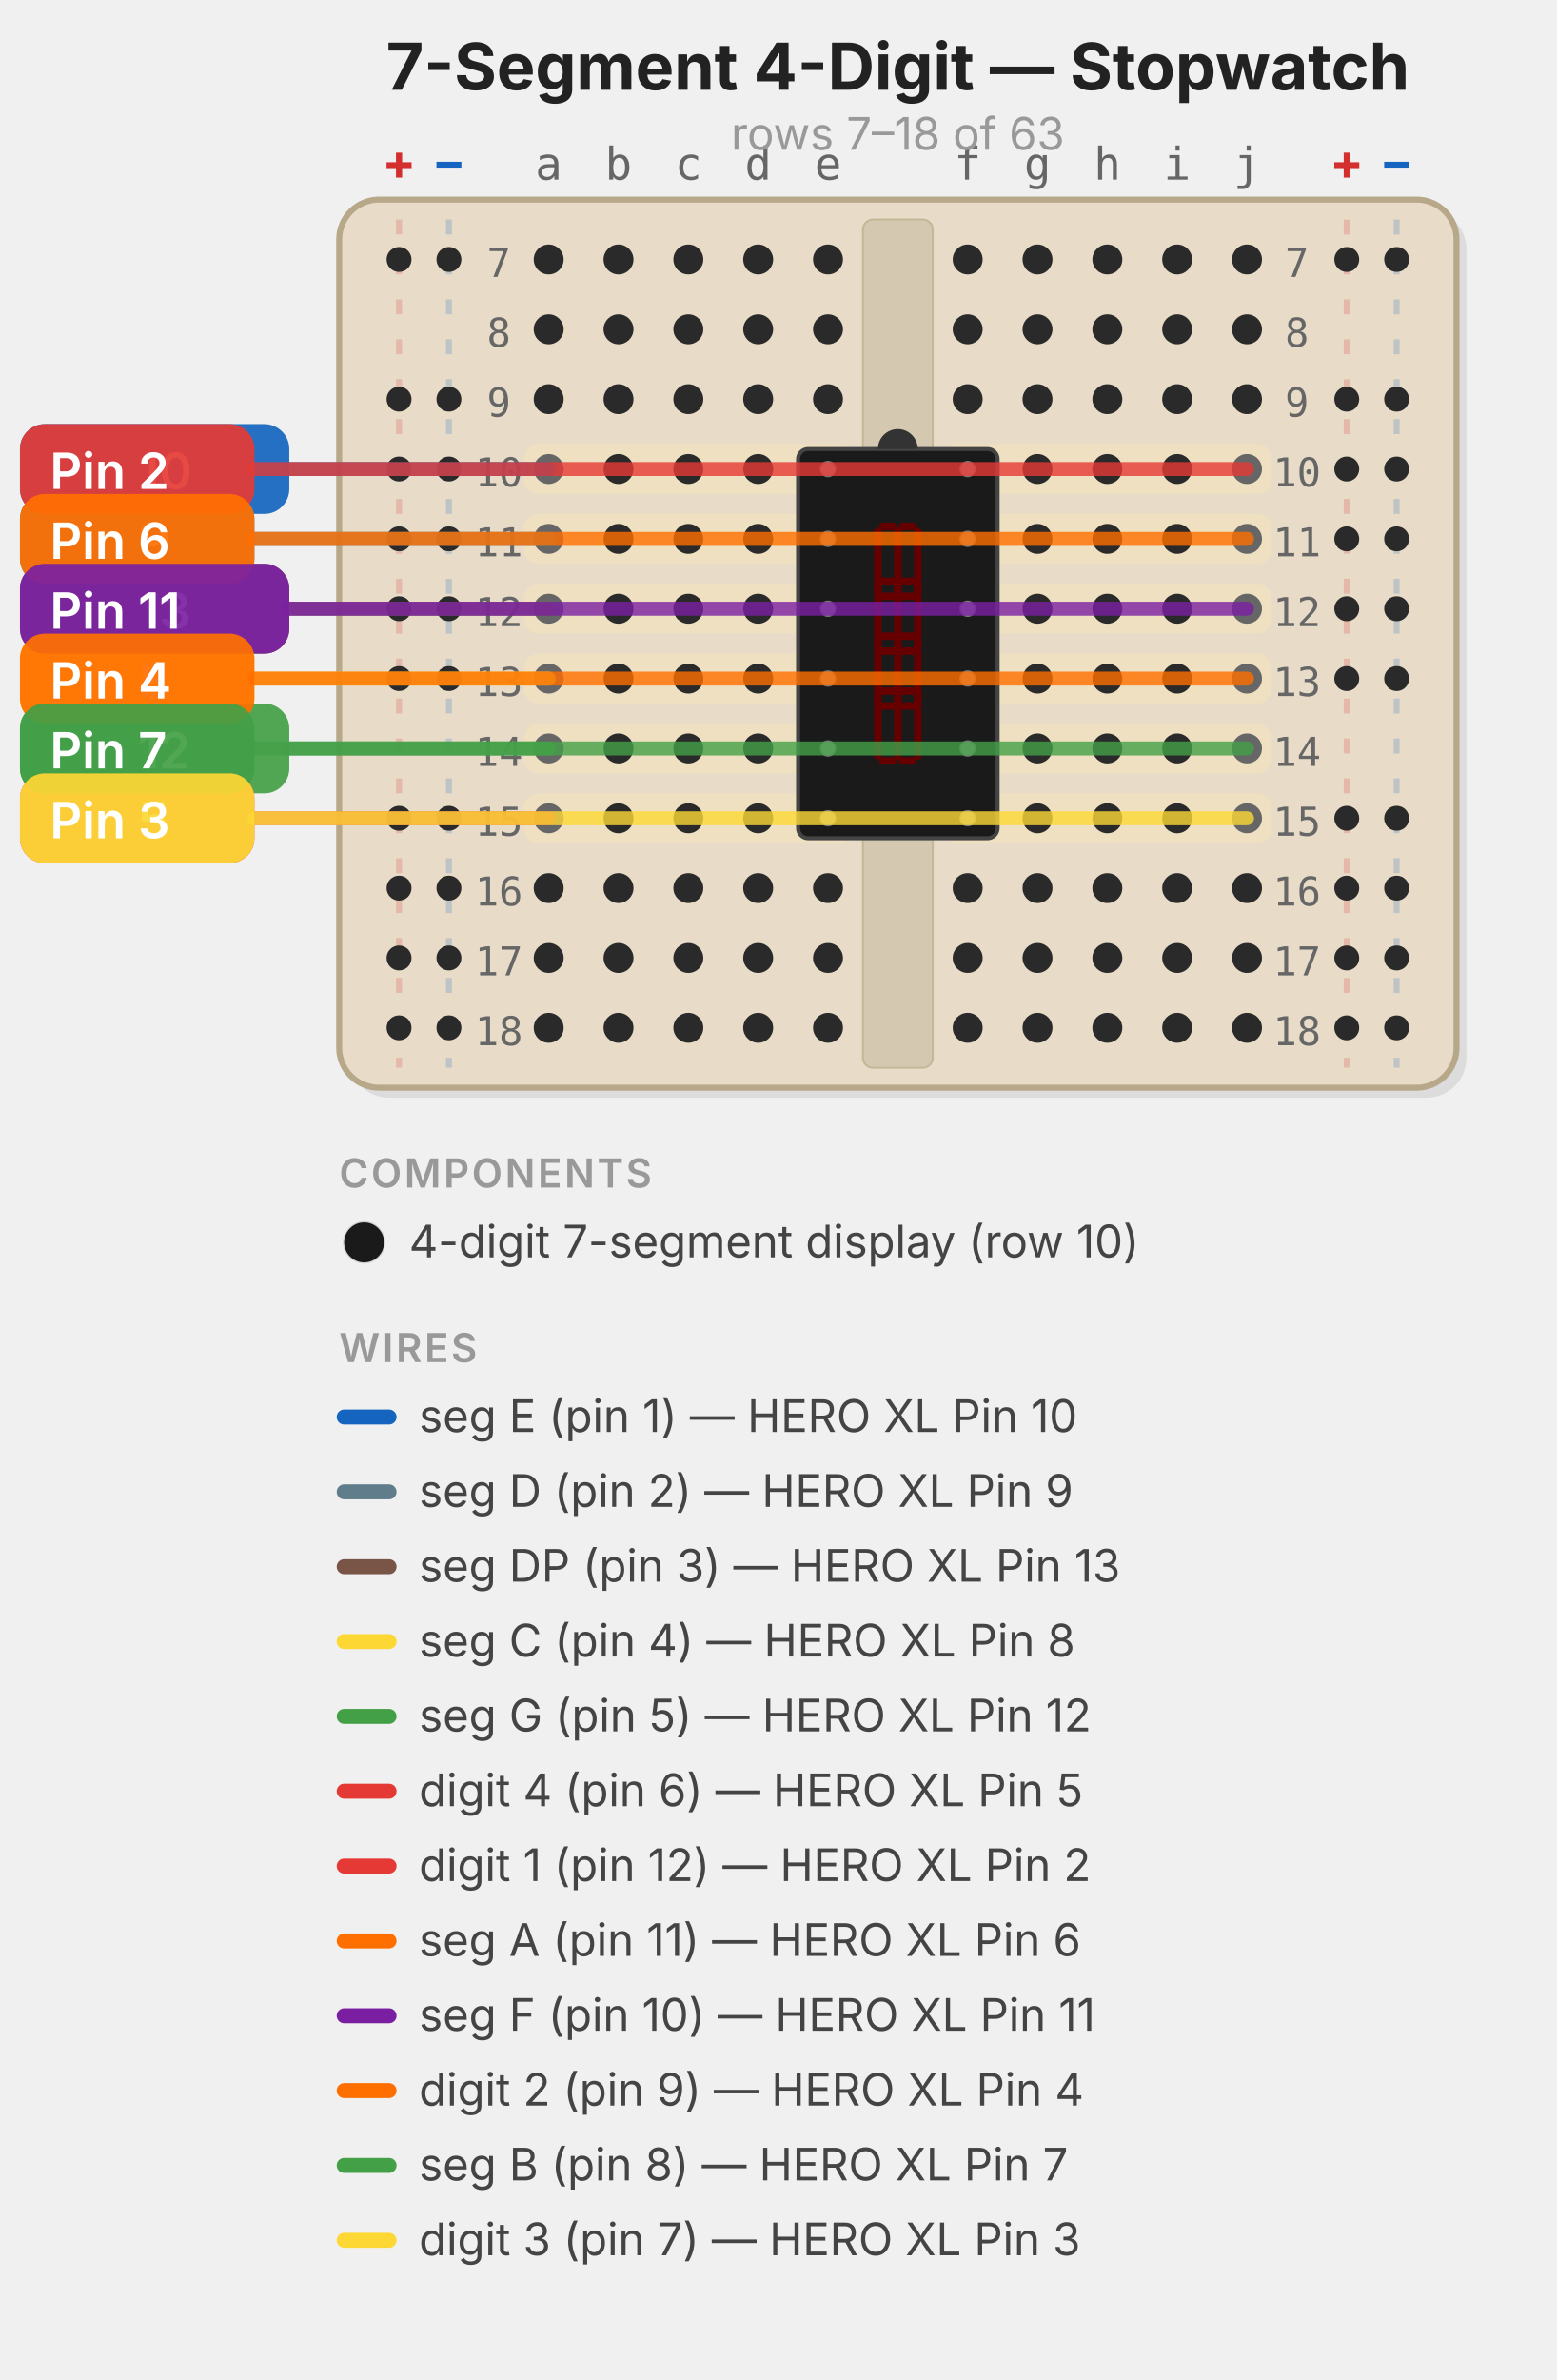
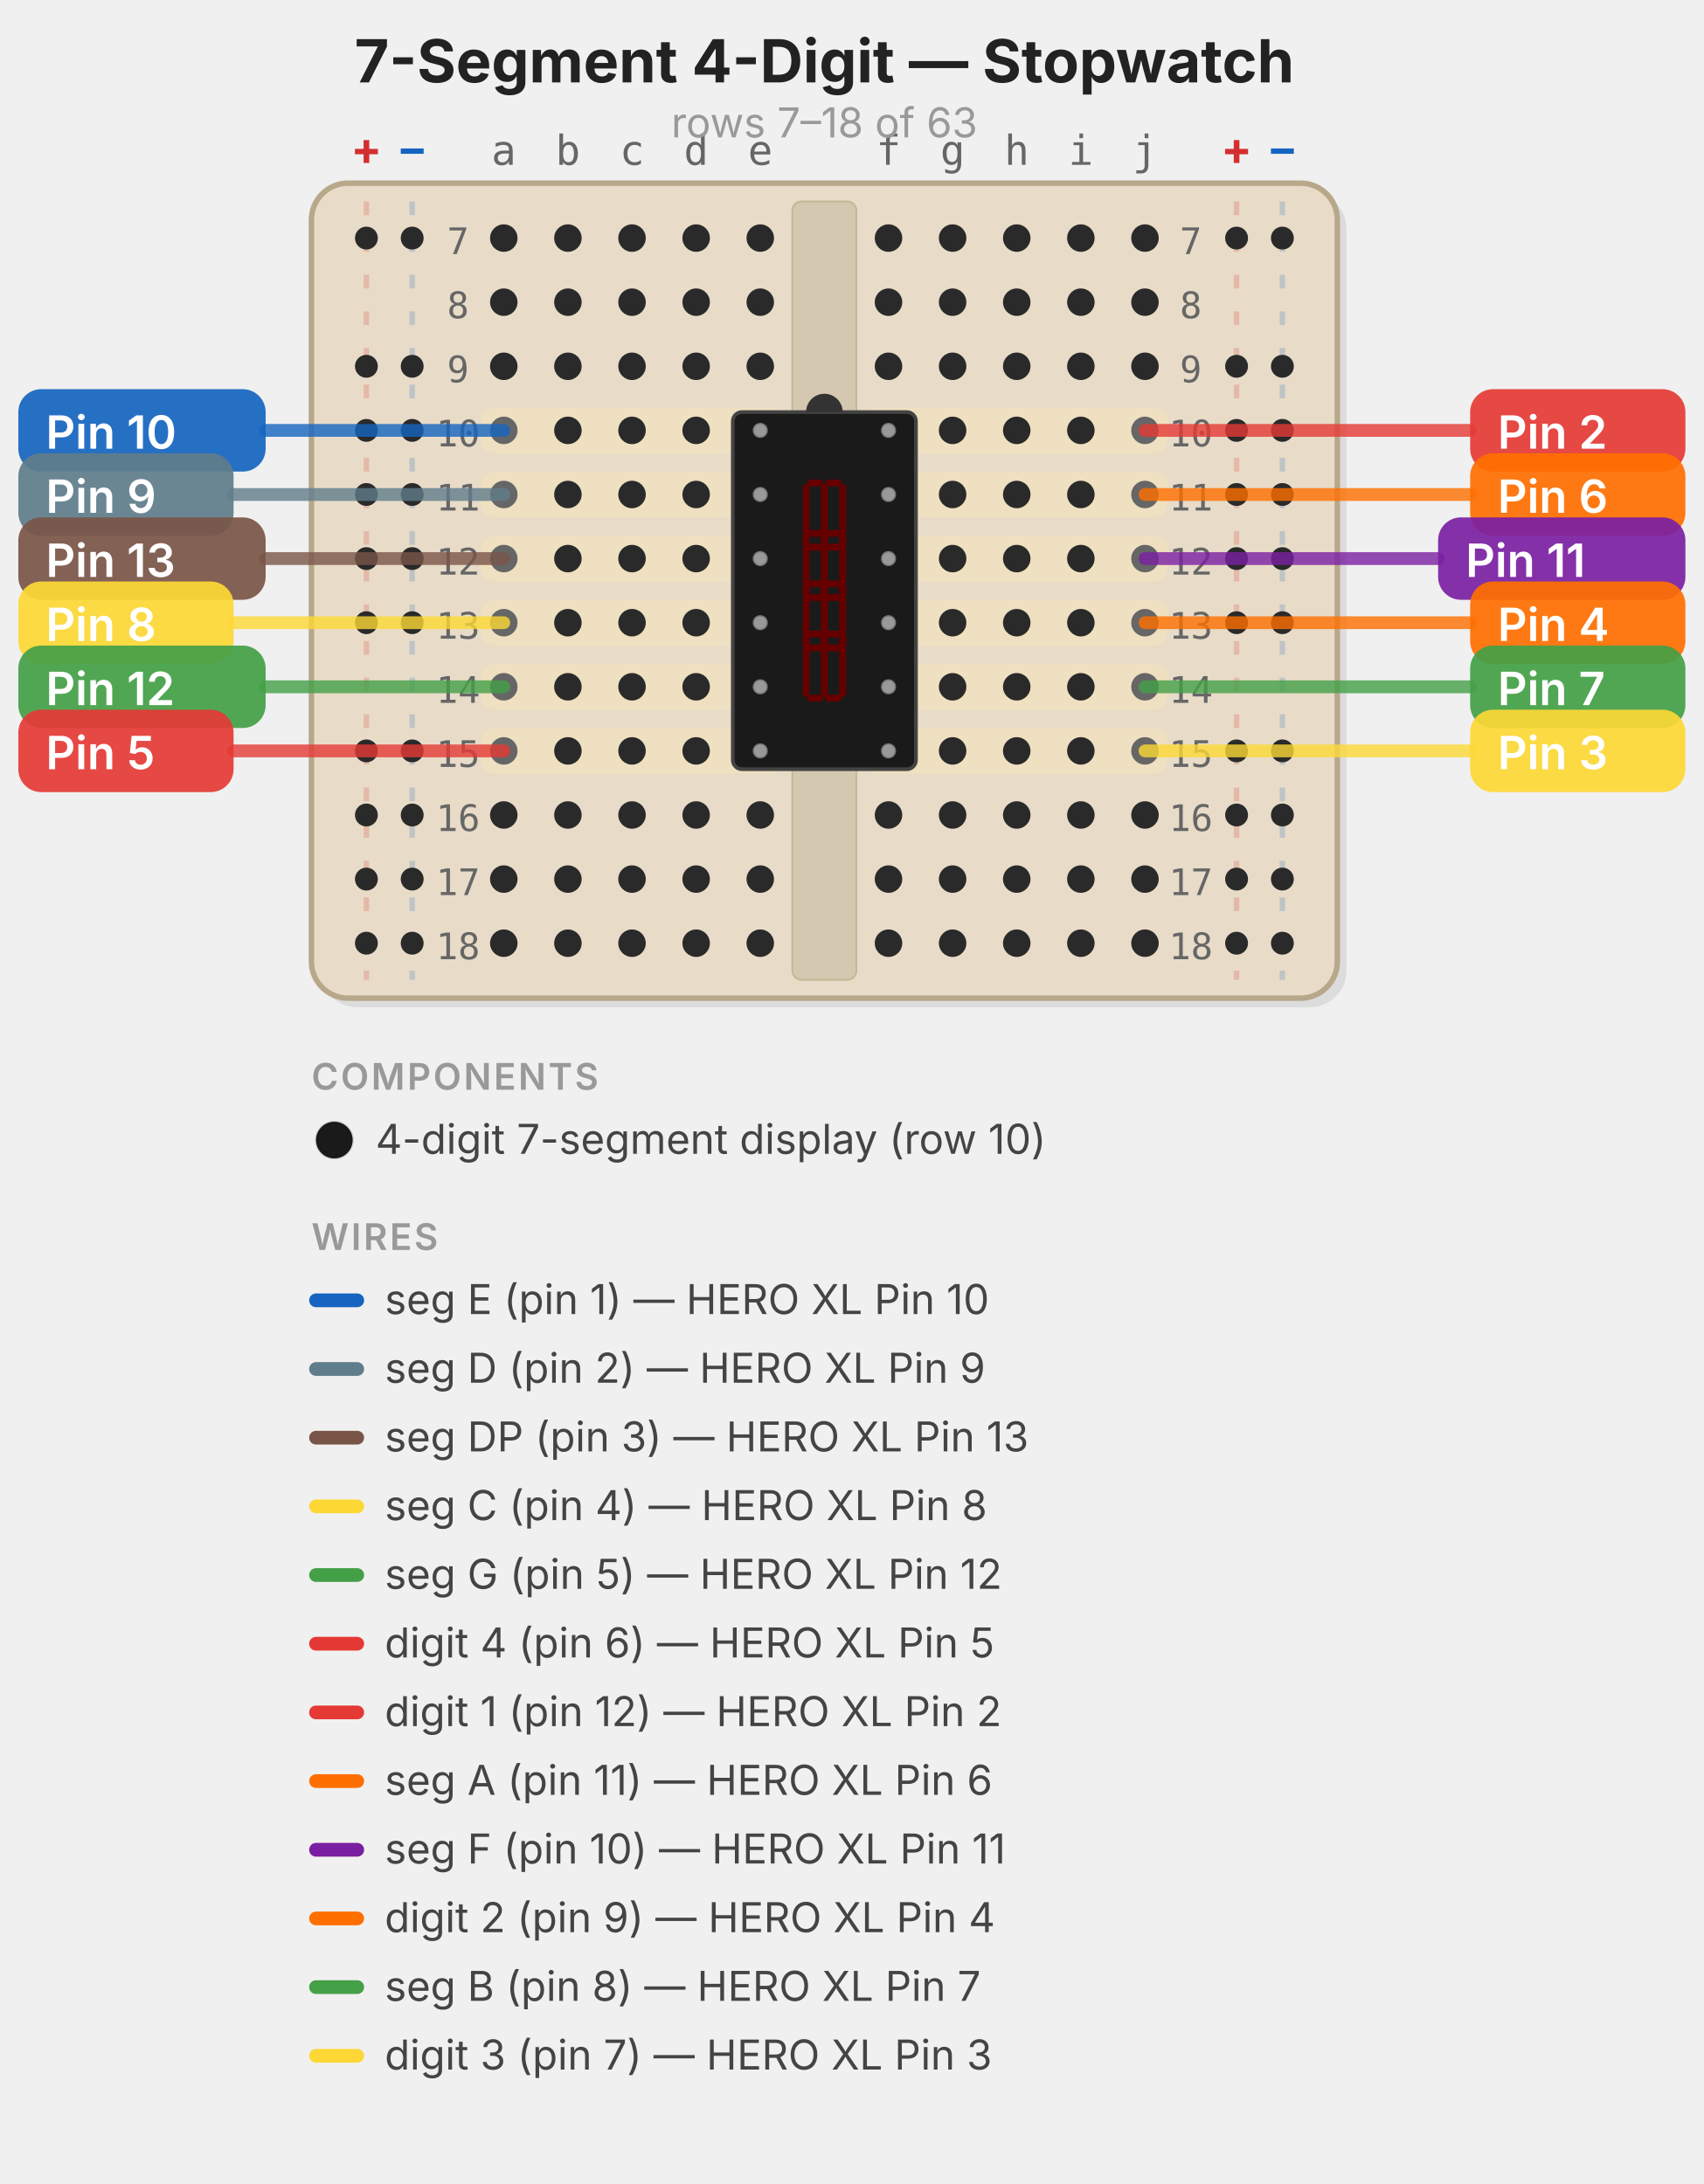
- <svg xmlns="http://www.w3.org/2000/svg" viewBox="0 0 312 477" width="312" height="477" style="background:#fff">
+ <svg xmlns="http://www.w3.org/2000/svg" viewBox="0 0 372 477" width="372" height="477" style="background:#fff">
  <rect x="70.0" y="42.0" width="224.0" height="178.0" rx="8" fill="#00000015" />
  <rect x="68.0" y="40.0" width="224.0" height="178.0" rx="8" fill="#e8dcc8" stroke="#b8a88a" stroke-width="1.2" />
  <rect x="173.0" y="44.0" width="14.0" height="170.0" rx="2" fill="#d4c8b0" stroke="#c4b898" stroke-width="0.4" />
  <line x1="80.0" y1="44.0" x2="80.0" y2="214.0" stroke="#d32f2f" stroke-width="1.2" opacity="0.2" stroke-dasharray="3,5" />
  <line x1="90.0" y1="44.0" x2="90.0" y2="214.0" stroke="#1565c0" stroke-width="1.2" opacity="0.2" stroke-dasharray="3,5" />
  <line x1="270.0" y1="44.0" x2="270.0" y2="214.0" stroke="#d32f2f" stroke-width="1.2" opacity="0.2" stroke-dasharray="3,5" />
  <line x1="280.0" y1="44.0" x2="280.0" y2="214.0" stroke="#1565c0" stroke-width="1.2" opacity="0.2" stroke-dasharray="3,5" />
  <rect x="105.0" y="89.0" width="66.0" height="10.0" rx="3" fill="#ffeaa7" opacity="0.25" />
  <rect x="189.0" y="89.0" width="66.0" height="10.0" rx="3" fill="#ffeaa7" opacity="0.25" />
  <rect x="105.0" y="103.0" width="66.0" height="10.0" rx="3" fill="#ffeaa7" opacity="0.25" />
  <rect x="189.0" y="103.0" width="66.0" height="10.0" rx="3" fill="#ffeaa7" opacity="0.25" />
  <rect x="105.0" y="117.0" width="66.0" height="10.0" rx="3" fill="#ffeaa7" opacity="0.25" />
  <rect x="189.0" y="117.0" width="66.0" height="10.0" rx="3" fill="#ffeaa7" opacity="0.25" />
  <rect x="105.0" y="131.0" width="66.0" height="10.0" rx="3" fill="#ffeaa7" opacity="0.25" />
  <rect x="189.0" y="131.0" width="66.0" height="10.0" rx="3" fill="#ffeaa7" opacity="0.25" />
  <rect x="105.0" y="145.0" width="66.0" height="10.0" rx="3" fill="#ffeaa7" opacity="0.25" />
  <rect x="189.0" y="145.0" width="66.0" height="10.0" rx="3" fill="#ffeaa7" opacity="0.25" />
  <rect x="105.0" y="159.0" width="66.0" height="10.0" rx="3" fill="#ffeaa7" opacity="0.25" />
  <rect x="189.0" y="159.0" width="66.0" height="10.0" rx="3" fill="#ffeaa7" opacity="0.25" />
  <circle cx="110.0" cy="52.0" r="3.0" fill="#2a2a2a" />
  <circle cx="110.0" cy="66.0" r="3.0" fill="#2a2a2a" />
  <circle cx="110.0" cy="80.0" r="3.0" fill="#2a2a2a" />
  <circle cx="110.0" cy="94.0" r="3.0" fill="#666" />
  <circle cx="110.0" cy="108.0" r="3.0" fill="#666" />
  <circle cx="110.0" cy="122.0" r="3.0" fill="#666" />
  <circle cx="110.0" cy="136.0" r="3.0" fill="#666" />
  <circle cx="110.0" cy="150.0" r="3.0" fill="#666" />
  <circle cx="110.0" cy="164.0" r="3.0" fill="#666" />
  <circle cx="110.0" cy="178.0" r="3.0" fill="#2a2a2a" />
  <circle cx="110.0" cy="192.0" r="3.0" fill="#2a2a2a" />
  <circle cx="110.0" cy="206.0" r="3.0" fill="#2a2a2a" />
  <circle cx="124.0" cy="52.0" r="3.0" fill="#2a2a2a" />
  <circle cx="124.0" cy="66.0" r="3.0" fill="#2a2a2a" />
  <circle cx="124.0" cy="80.0" r="3.0" fill="#2a2a2a" />
  <circle cx="124.0" cy="94.0" r="3.0" fill="#2a2a2a" />
  <circle cx="124.0" cy="108.0" r="3.0" fill="#2a2a2a" />
  <circle cx="124.0" cy="122.0" r="3.0" fill="#2a2a2a" />
  <circle cx="124.0" cy="136.0" r="3.0" fill="#2a2a2a" />
  <circle cx="124.0" cy="150.0" r="3.0" fill="#2a2a2a" />
  <circle cx="124.0" cy="164.0" r="3.0" fill="#2a2a2a" />
  <circle cx="124.0" cy="178.0" r="3.0" fill="#2a2a2a" />
  <circle cx="124.0" cy="192.0" r="3.0" fill="#2a2a2a" />
  <circle cx="124.0" cy="206.0" r="3.0" fill="#2a2a2a" />
  <circle cx="138.0" cy="52.0" r="3.0" fill="#2a2a2a" />
  <circle cx="138.0" cy="66.0" r="3.0" fill="#2a2a2a" />
  <circle cx="138.0" cy="80.0" r="3.0" fill="#2a2a2a" />
  <circle cx="138.0" cy="94.0" r="3.0" fill="#2a2a2a" />
  <circle cx="138.0" cy="108.0" r="3.0" fill="#2a2a2a" />
  <circle cx="138.0" cy="122.0" r="3.0" fill="#2a2a2a" />
  <circle cx="138.0" cy="136.0" r="3.0" fill="#2a2a2a" />
  <circle cx="138.0" cy="150.0" r="3.0" fill="#2a2a2a" />
  <circle cx="138.0" cy="164.0" r="3.0" fill="#2a2a2a" />
  <circle cx="138.0" cy="178.0" r="3.0" fill="#2a2a2a" />
  <circle cx="138.0" cy="192.0" r="3.0" fill="#2a2a2a" />
  <circle cx="138.0" cy="206.0" r="3.0" fill="#2a2a2a" />
  <circle cx="152.0" cy="52.0" r="3.0" fill="#2a2a2a" />
  <circle cx="152.0" cy="66.0" r="3.0" fill="#2a2a2a" />
  <circle cx="152.0" cy="80.0" r="3.0" fill="#2a2a2a" />
  <circle cx="152.0" cy="94.0" r="3.0" fill="#2a2a2a" />
  <circle cx="152.0" cy="108.0" r="3.0" fill="#2a2a2a" />
  <circle cx="152.0" cy="122.0" r="3.0" fill="#2a2a2a" />
  <circle cx="152.0" cy="136.0" r="3.0" fill="#2a2a2a" />
  <circle cx="152.0" cy="150.0" r="3.0" fill="#2a2a2a" />
  <circle cx="152.0" cy="164.0" r="3.0" fill="#2a2a2a" />
  <circle cx="152.0" cy="178.0" r="3.0" fill="#2a2a2a" />
  <circle cx="152.0" cy="192.0" r="3.0" fill="#2a2a2a" />
  <circle cx="152.0" cy="206.0" r="3.0" fill="#2a2a2a" />
  <circle cx="166.0" cy="52.0" r="3.0" fill="#2a2a2a" />
  <circle cx="166.0" cy="66.0" r="3.0" fill="#2a2a2a" />
  <circle cx="166.0" cy="80.0" r="3.0" fill="#2a2a2a" />
  <circle cx="166.0" cy="94.0" r="3.0" fill="#2a2a2a" />
  <circle cx="166.0" cy="108.0" r="3.0" fill="#2a2a2a" />
  <circle cx="166.0" cy="122.0" r="3.0" fill="#2a2a2a" />
  <circle cx="166.0" cy="136.0" r="3.0" fill="#2a2a2a" />
  <circle cx="166.0" cy="150.0" r="3.0" fill="#2a2a2a" />
  <circle cx="166.0" cy="164.0" r="3.0" fill="#2a2a2a" />
  <circle cx="166.0" cy="178.0" r="3.0" fill="#2a2a2a" />
  <circle cx="166.0" cy="192.0" r="3.0" fill="#2a2a2a" />
  <circle cx="166.0" cy="206.0" r="3.0" fill="#2a2a2a" />
  <circle cx="194.0" cy="52.0" r="3.0" fill="#2a2a2a" />
  <circle cx="194.0" cy="66.0" r="3.0" fill="#2a2a2a" />
  <circle cx="194.0" cy="80.0" r="3.0" fill="#2a2a2a" />
  <circle cx="194.0" cy="94.0" r="3.0" fill="#2a2a2a" />
  <circle cx="194.0" cy="108.0" r="3.0" fill="#2a2a2a" />
  <circle cx="194.0" cy="122.0" r="3.0" fill="#2a2a2a" />
  <circle cx="194.0" cy="136.0" r="3.0" fill="#2a2a2a" />
  <circle cx="194.0" cy="150.0" r="3.0" fill="#2a2a2a" />
  <circle cx="194.0" cy="164.0" r="3.0" fill="#2a2a2a" />
  <circle cx="194.0" cy="178.0" r="3.0" fill="#2a2a2a" />
  <circle cx="194.0" cy="192.0" r="3.0" fill="#2a2a2a" />
  <circle cx="194.0" cy="206.0" r="3.0" fill="#2a2a2a" />
  <circle cx="208.0" cy="52.0" r="3.0" fill="#2a2a2a" />
  <circle cx="208.0" cy="66.0" r="3.0" fill="#2a2a2a" />
  <circle cx="208.0" cy="80.0" r="3.0" fill="#2a2a2a" />
  <circle cx="208.0" cy="94.0" r="3.0" fill="#2a2a2a" />
  <circle cx="208.0" cy="108.0" r="3.0" fill="#2a2a2a" />
  <circle cx="208.0" cy="122.0" r="3.0" fill="#2a2a2a" />
  <circle cx="208.0" cy="136.0" r="3.0" fill="#2a2a2a" />
  <circle cx="208.0" cy="150.0" r="3.0" fill="#2a2a2a" />
  <circle cx="208.0" cy="164.0" r="3.0" fill="#2a2a2a" />
  <circle cx="208.0" cy="178.0" r="3.0" fill="#2a2a2a" />
  <circle cx="208.0" cy="192.0" r="3.0" fill="#2a2a2a" />
  <circle cx="208.0" cy="206.0" r="3.0" fill="#2a2a2a" />
  <circle cx="222.0" cy="52.0" r="3.0" fill="#2a2a2a" />
  <circle cx="222.0" cy="66.0" r="3.0" fill="#2a2a2a" />
  <circle cx="222.0" cy="80.0" r="3.0" fill="#2a2a2a" />
  <circle cx="222.0" cy="94.0" r="3.0" fill="#2a2a2a" />
  <circle cx="222.0" cy="108.0" r="3.0" fill="#2a2a2a" />
  <circle cx="222.0" cy="122.0" r="3.0" fill="#2a2a2a" />
  <circle cx="222.0" cy="136.0" r="3.0" fill="#2a2a2a" />
  <circle cx="222.0" cy="150.0" r="3.0" fill="#2a2a2a" />
  <circle cx="222.0" cy="164.0" r="3.0" fill="#2a2a2a" />
  <circle cx="222.0" cy="178.0" r="3.0" fill="#2a2a2a" />
  <circle cx="222.0" cy="192.0" r="3.0" fill="#2a2a2a" />
  <circle cx="222.0" cy="206.0" r="3.0" fill="#2a2a2a" />
  <circle cx="236.0" cy="52.0" r="3.0" fill="#2a2a2a" />
  <circle cx="236.0" cy="66.0" r="3.0" fill="#2a2a2a" />
  <circle cx="236.0" cy="80.0" r="3.0" fill="#2a2a2a" />
  <circle cx="236.0" cy="94.0" r="3.0" fill="#2a2a2a" />
  <circle cx="236.0" cy="108.0" r="3.0" fill="#2a2a2a" />
  <circle cx="236.0" cy="122.0" r="3.0" fill="#2a2a2a" />
  <circle cx="236.0" cy="136.0" r="3.0" fill="#2a2a2a" />
  <circle cx="236.0" cy="150.0" r="3.0" fill="#2a2a2a" />
  <circle cx="236.0" cy="164.0" r="3.0" fill="#2a2a2a" />
  <circle cx="236.0" cy="178.0" r="3.0" fill="#2a2a2a" />
  <circle cx="236.0" cy="192.0" r="3.0" fill="#2a2a2a" />
  <circle cx="236.0" cy="206.0" r="3.0" fill="#2a2a2a" />
  <circle cx="250.0" cy="52.0" r="3.0" fill="#2a2a2a" />
  <circle cx="250.0" cy="66.0" r="3.0" fill="#2a2a2a" />
  <circle cx="250.0" cy="80.0" r="3.0" fill="#2a2a2a" />
  <circle cx="250.0" cy="94.0" r="3.0" fill="#666" />
  <circle cx="250.0" cy="108.0" r="3.0" fill="#666" />
  <circle cx="250.0" cy="122.0" r="3.0" fill="#666" />
  <circle cx="250.0" cy="136.0" r="3.0" fill="#666" />
  <circle cx="250.0" cy="150.0" r="3.0" fill="#666" />
  <circle cx="250.0" cy="164.0" r="3.0" fill="#666" />
  <circle cx="250.0" cy="178.0" r="3.0" fill="#2a2a2a" />
  <circle cx="250.0" cy="192.0" r="3.0" fill="#2a2a2a" />
  <circle cx="250.0" cy="206.0" r="3.0" fill="#2a2a2a" />
  <circle cx="80.0" cy="52.0" r="2.5" fill="#2a2a2a" />
  <circle cx="80.0" cy="80.0" r="2.5" fill="#2a2a2a" />
  <circle cx="80.0" cy="94.0" r="2.5" fill="#2a2a2a" />
  <circle cx="80.0" cy="108.0" r="2.5" fill="#2a2a2a" />
  <circle cx="80.0" cy="122.0" r="2.5" fill="#2a2a2a" />
  <circle cx="80.0" cy="136.0" r="2.5" fill="#2a2a2a" />
  <circle cx="80.0" cy="164.0" r="2.5" fill="#2a2a2a" />
  <circle cx="80.0" cy="178.0" r="2.5" fill="#2a2a2a" />
  <circle cx="80.0" cy="192.0" r="2.5" fill="#2a2a2a" />
  <circle cx="80.0" cy="206.0" r="2.5" fill="#2a2a2a" />
  <circle cx="90.0" cy="52.0" r="2.5" fill="#2a2a2a" />
  <circle cx="90.0" cy="80.0" r="2.5" fill="#2a2a2a" />
  <circle cx="90.0" cy="94.0" r="2.5" fill="#2a2a2a" />
  <circle cx="90.0" cy="108.0" r="2.5" fill="#2a2a2a" />
  <circle cx="90.0" cy="122.0" r="2.5" fill="#2a2a2a" />
  <circle cx="90.0" cy="136.0" r="2.5" fill="#2a2a2a" />
  <circle cx="90.0" cy="164.0" r="2.5" fill="#2a2a2a" />
  <circle cx="90.0" cy="178.0" r="2.5" fill="#2a2a2a" />
  <circle cx="90.0" cy="192.0" r="2.5" fill="#2a2a2a" />
  <circle cx="90.0" cy="206.0" r="2.5" fill="#2a2a2a" />
  <circle cx="270.0" cy="52.0" r="2.5" fill="#2a2a2a" />
  <circle cx="270.0" cy="80.0" r="2.5" fill="#2a2a2a" />
  <circle cx="270.0" cy="94.0" r="2.5" fill="#2a2a2a" />
  <circle cx="270.0" cy="108.0" r="2.5" fill="#2a2a2a" />
  <circle cx="270.0" cy="122.0" r="2.5" fill="#2a2a2a" />
  <circle cx="270.0" cy="136.0" r="2.5" fill="#2a2a2a" />
  <circle cx="270.0" cy="164.0" r="2.5" fill="#2a2a2a" />
  <circle cx="270.0" cy="178.0" r="2.5" fill="#2a2a2a" />
  <circle cx="270.0" cy="192.0" r="2.5" fill="#2a2a2a" />
  <circle cx="270.0" cy="206.0" r="2.5" fill="#2a2a2a" />
  <circle cx="280.0" cy="52.0" r="2.5" fill="#2a2a2a" />
  <circle cx="280.0" cy="80.0" r="2.5" fill="#2a2a2a" />
  <circle cx="280.0" cy="94.0" r="2.5" fill="#2a2a2a" />
  <circle cx="280.0" cy="108.0" r="2.5" fill="#2a2a2a" />
  <circle cx="280.0" cy="122.0" r="2.5" fill="#2a2a2a" />
  <circle cx="280.0" cy="136.0" r="2.5" fill="#2a2a2a" />
  <circle cx="280.0" cy="164.0" r="2.5" fill="#2a2a2a" />
  <circle cx="280.0" cy="178.0" r="2.5" fill="#2a2a2a" />
  <circle cx="280.0" cy="192.0" r="2.5" fill="#2a2a2a" />
  <circle cx="280.0" cy="206.0" r="2.5" fill="#2a2a2a" />
  <text x="110.0" y="36.0" font-size="9" fill="#666" text-anchor="middle" font-family="'SF Mono', 'Cascadia Code', 'Fira Code', monospace">a</text>
  <text x="124.0" y="36.0" font-size="9" fill="#666" text-anchor="middle" font-family="'SF Mono', 'Cascadia Code', 'Fira Code', monospace">b</text>
  <text x="138.0" y="36.0" font-size="9" fill="#666" text-anchor="middle" font-family="'SF Mono', 'Cascadia Code', 'Fira Code', monospace">c</text>
  <text x="152.0" y="36.0" font-size="9" fill="#666" text-anchor="middle" font-family="'SF Mono', 'Cascadia Code', 'Fira Code', monospace">d</text>
  <text x="166.0" y="36.0" font-size="9" fill="#666" text-anchor="middle" font-family="'SF Mono', 'Cascadia Code', 'Fira Code', monospace">e</text>
  <text x="194.0" y="36.0" font-size="9" fill="#666" text-anchor="middle" font-family="'SF Mono', 'Cascadia Code', 'Fira Code', monospace">f</text>
  <text x="208.0" y="36.0" font-size="9" fill="#666" text-anchor="middle" font-family="'SF Mono', 'Cascadia Code', 'Fira Code', monospace">g</text>
  <text x="222.0" y="36.0" font-size="9" fill="#666" text-anchor="middle" font-family="'SF Mono', 'Cascadia Code', 'Fira Code', monospace">h</text>
  <text x="236.0" y="36.0" font-size="9" fill="#666" text-anchor="middle" font-family="'SF Mono', 'Cascadia Code', 'Fira Code', monospace">i</text>
  <text x="250.0" y="36.0" font-size="9" fill="#666" text-anchor="middle" font-family="'SF Mono', 'Cascadia Code', 'Fira Code', monospace">j</text>
  <text x="80.0" y="36.0" font-size="10" fill="#d32f2f" font-weight="bold" text-anchor="middle" font-family="system-ui, -apple-system, 'Segoe UI', sans-serif">+</text>
  <text x="90.0" y="36.0" font-size="10" fill="#1565c0" font-weight="bold" text-anchor="middle" font-family="system-ui, -apple-system, 'Segoe UI', sans-serif">–</text>
  <text x="270.0" y="36.0" font-size="10" fill="#d32f2f" font-weight="bold" text-anchor="middle" font-family="system-ui, -apple-system, 'Segoe UI', sans-serif">+</text>
  <text x="280.0" y="36.0" font-size="10" fill="#1565c0" font-weight="bold" text-anchor="middle" font-family="system-ui, -apple-system, 'Segoe UI', sans-serif">–</text>
  <text x="100.0" y="55.5" font-size="8" fill="#666" text-anchor="middle" font-family="'SF Mono', 'Cascadia Code', 'Fira Code', monospace">7</text>
  <text x="260.0" y="55.5" font-size="8" fill="#666" text-anchor="middle" font-family="'SF Mono', 'Cascadia Code', 'Fira Code', monospace">7</text>
  <text x="100.0" y="69.5" font-size="8" fill="#666" text-anchor="middle" font-family="'SF Mono', 'Cascadia Code', 'Fira Code', monospace">8</text>
  <text x="260.0" y="69.5" font-size="8" fill="#666" text-anchor="middle" font-family="'SF Mono', 'Cascadia Code', 'Fira Code', monospace">8</text>
  <text x="100.0" y="83.5" font-size="8" fill="#666" text-anchor="middle" font-family="'SF Mono', 'Cascadia Code', 'Fira Code', monospace">9</text>
  <text x="260.0" y="83.5" font-size="8" fill="#666" text-anchor="middle" font-family="'SF Mono', 'Cascadia Code', 'Fira Code', monospace">9</text>
  <text x="100.0" y="97.5" font-size="8" fill="#666" text-anchor="middle" font-family="'SF Mono', 'Cascadia Code', 'Fira Code', monospace">10</text>
  <text x="260.0" y="97.5" font-size="8" fill="#666" text-anchor="middle" font-family="'SF Mono', 'Cascadia Code', 'Fira Code', monospace">10</text>
  <text x="100.0" y="111.5" font-size="8" fill="#666" text-anchor="middle" font-family="'SF Mono', 'Cascadia Code', 'Fira Code', monospace">11</text>
  <text x="260.0" y="111.5" font-size="8" fill="#666" text-anchor="middle" font-family="'SF Mono', 'Cascadia Code', 'Fira Code', monospace">11</text>
  <text x="100.0" y="125.5" font-size="8" fill="#666" text-anchor="middle" font-family="'SF Mono', 'Cascadia Code', 'Fira Code', monospace">12</text>
  <text x="260.0" y="125.5" font-size="8" fill="#666" text-anchor="middle" font-family="'SF Mono', 'Cascadia Code', 'Fira Code', monospace">12</text>
  <text x="100.0" y="139.5" font-size="8" fill="#666" text-anchor="middle" font-family="'SF Mono', 'Cascadia Code', 'Fira Code', monospace">13</text>
  <text x="260.0" y="139.5" font-size="8" fill="#666" text-anchor="middle" font-family="'SF Mono', 'Cascadia Code', 'Fira Code', monospace">13</text>
  <text x="100.0" y="153.5" font-size="8" fill="#666" text-anchor="middle" font-family="'SF Mono', 'Cascadia Code', 'Fira Code', monospace">14</text>
  <text x="260.0" y="153.5" font-size="8" fill="#666" text-anchor="middle" font-family="'SF Mono', 'Cascadia Code', 'Fira Code', monospace">14</text>
  <text x="100.0" y="167.5" font-size="8" fill="#666" text-anchor="middle" font-family="'SF Mono', 'Cascadia Code', 'Fira Code', monospace">15</text>
  <text x="260.0" y="167.5" font-size="8" fill="#666" text-anchor="middle" font-family="'SF Mono', 'Cascadia Code', 'Fira Code', monospace">15</text>
  <text x="100.0" y="181.5" font-size="8" fill="#666" text-anchor="middle" font-family="'SF Mono', 'Cascadia Code', 'Fira Code', monospace">16</text>
  <text x="260.0" y="181.5" font-size="8" fill="#666" text-anchor="middle" font-family="'SF Mono', 'Cascadia Code', 'Fira Code', monospace">16</text>
  <text x="100.0" y="195.5" font-size="8" fill="#666" text-anchor="middle" font-family="'SF Mono', 'Cascadia Code', 'Fira Code', monospace">17</text>
  <text x="260.0" y="195.5" font-size="8" fill="#666" text-anchor="middle" font-family="'SF Mono', 'Cascadia Code', 'Fira Code', monospace">17</text>
  <text x="100.0" y="209.5" font-size="8" fill="#666" text-anchor="middle" font-family="'SF Mono', 'Cascadia Code', 'Fira Code', monospace">18</text>
  <text x="260.0" y="209.5" font-size="8" fill="#666" text-anchor="middle" font-family="'SF Mono', 'Cascadia Code', 'Fira Code', monospace">18</text>
  <rect x="160.0" y="90.0" width="40.0" height="78.0" rx="2" fill="#1a1a1a" stroke="#444" stroke-width="0.8" />
  <path d="M 176.0 90.0 a 4 4 0 0 1 8 0" fill="#333" stroke="none" />
  <g transform="translate(180.0,112.5) rotate(-90)">
    <line x1="-6.0" y1="-4.0" x2="6.0" y2="-4.0" stroke="#600" stroke-width="1.5" stroke-linecap="round" />
    <line x1="-6.0" y1="0.0" x2="6.0" y2="0.0" stroke="#600" stroke-width="1.5" stroke-linecap="round" />
    <line x1="-6.0" y1="4.0" x2="6.0" y2="4.0" stroke="#600" stroke-width="1.5" stroke-linecap="round" />
    <line x1="-7.0" y1="-3.0" x2="-7.0" y2="-1.0" stroke="#600" stroke-width="1.5" stroke-linecap="round" />
    <line x1="7.0" y1="-3.0" x2="7.0" y2="-1.0" stroke="#600" stroke-width="1.5" stroke-linecap="round" />
    <line x1="-7.0" y1="1.0" x2="-7.0" y2="3.0" stroke="#600" stroke-width="1.5" stroke-linecap="round" />
    <line x1="7.0" y1="1.0" x2="7.0" y2="3.0" stroke="#600" stroke-width="1.5" stroke-linecap="round" />
  </g>
  <g transform="translate(180.0,123.5) rotate(-90)">
    <line x1="-6.0" y1="-4.0" x2="6.0" y2="-4.0" stroke="#600" stroke-width="1.5" stroke-linecap="round" />
    <line x1="-6.0" y1="0.0" x2="6.0" y2="0.0" stroke="#600" stroke-width="1.5" stroke-linecap="round" />
    <line x1="-6.0" y1="4.0" x2="6.0" y2="4.0" stroke="#600" stroke-width="1.5" stroke-linecap="round" />
    <line x1="-7.0" y1="-3.0" x2="-7.0" y2="-1.0" stroke="#600" stroke-width="1.5" stroke-linecap="round" />
    <line x1="7.0" y1="-3.0" x2="7.0" y2="-1.0" stroke="#600" stroke-width="1.5" stroke-linecap="round" />
    <line x1="-7.0" y1="1.0" x2="-7.0" y2="3.0" stroke="#600" stroke-width="1.5" stroke-linecap="round" />
    <line x1="7.0" y1="1.0" x2="7.0" y2="3.0" stroke="#600" stroke-width="1.5" stroke-linecap="round" />
  </g>
  <g transform="translate(180.0,134.5) rotate(-90)">
    <line x1="-6.0" y1="-4.0" x2="6.0" y2="-4.0" stroke="#600" stroke-width="1.5" stroke-linecap="round" />
    <line x1="-6.0" y1="0.0" x2="6.0" y2="0.0" stroke="#600" stroke-width="1.5" stroke-linecap="round" />
    <line x1="-6.0" y1="4.0" x2="6.0" y2="4.0" stroke="#600" stroke-width="1.5" stroke-linecap="round" />
    <line x1="-7.0" y1="-3.0" x2="-7.0" y2="-1.0" stroke="#600" stroke-width="1.5" stroke-linecap="round" />
    <line x1="7.0" y1="-3.0" x2="7.0" y2="-1.0" stroke="#600" stroke-width="1.5" stroke-linecap="round" />
    <line x1="-7.0" y1="1.0" x2="-7.0" y2="3.0" stroke="#600" stroke-width="1.5" stroke-linecap="round" />
    <line x1="7.0" y1="1.0" x2="7.0" y2="3.0" stroke="#600" stroke-width="1.5" stroke-linecap="round" />
  </g>
  <g transform="translate(180.0,145.5) rotate(-90)">
    <line x1="-6.0" y1="-4.0" x2="6.0" y2="-4.0" stroke="#600" stroke-width="1.5" stroke-linecap="round" />
    <line x1="-6.0" y1="0.0" x2="6.0" y2="0.0" stroke="#600" stroke-width="1.5" stroke-linecap="round" />
    <line x1="-6.0" y1="4.0" x2="6.0" y2="4.0" stroke="#600" stroke-width="1.5" stroke-linecap="round" />
    <line x1="-7.0" y1="-3.0" x2="-7.0" y2="-1.0" stroke="#600" stroke-width="1.5" stroke-linecap="round" />
    <line x1="7.0" y1="-3.0" x2="7.0" y2="-1.0" stroke="#600" stroke-width="1.5" stroke-linecap="round" />
    <line x1="-7.0" y1="1.0" x2="-7.0" y2="3.0" stroke="#600" stroke-width="1.5" stroke-linecap="round" />
    <line x1="7.0" y1="1.0" x2="7.0" y2="3.0" stroke="#600" stroke-width="1.5" stroke-linecap="round" />
  </g>
  <circle cx="166.0" cy="94.0" r="1.5" fill="#999" stroke="#777" stroke-width="0.3" />
  <circle cx="166.0" cy="108.0" r="1.5" fill="#999" stroke="#777" stroke-width="0.3" />
  <circle cx="166.0" cy="122.0" r="1.5" fill="#999" stroke="#777" stroke-width="0.3" />
  <circle cx="166.0" cy="136.0" r="1.5" fill="#999" stroke="#777" stroke-width="0.3" />
  <circle cx="166.0" cy="150.0" r="1.5" fill="#999" stroke="#777" stroke-width="0.3" />
  <circle cx="166.0" cy="164.0" r="1.5" fill="#999" stroke="#777" stroke-width="0.3" />
  <circle cx="194.0" cy="94.0" r="1.5" fill="#999" stroke="#777" stroke-width="0.3" />
  <circle cx="194.0" cy="108.0" r="1.5" fill="#999" stroke="#777" stroke-width="0.3" />
  <circle cx="194.0" cy="122.0" r="1.5" fill="#999" stroke="#777" stroke-width="0.3" />
  <circle cx="194.0" cy="136.0" r="1.5" fill="#999" stroke="#777" stroke-width="0.3" />
  <circle cx="194.0" cy="150.0" r="1.5" fill="#999" stroke="#777" stroke-width="0.3" />
  <circle cx="194.0" cy="164.0" r="1.5" fill="#999" stroke="#777" stroke-width="0.3" />
  <line x1="58.0" y1="94.0" x2="110.0" y2="94.0" stroke="#1565c0" stroke-width="2.8" stroke-linecap="round" opacity="0.8" />
  <rect x="4.0" y="85.0" width="54.0" height="18.0" rx="5" fill="#1565c0" opacity="0.92" />
  <text x="10.0" y="98.0" font-size="10" fill="white" font-weight="600" font-family="system-ui, -apple-system, 'Segoe UI', sans-serif">Pin 10</text>
  <line x1="51.0" y1="108.0" x2="110.0" y2="108.0" stroke="#607d8b" stroke-width="2.8" stroke-linecap="round" opacity="0.8" />
  <rect x="4.0" y="99.0" width="47.0" height="18.0" rx="5" fill="#607d8b" opacity="0.92" />
  <text x="10.0" y="112.0" font-size="10" fill="white" font-weight="600" font-family="system-ui, -apple-system, 'Segoe UI', sans-serif">Pin 9</text>
  <line x1="58.0" y1="122.0" x2="110.0" y2="122.0" stroke="#795548" stroke-width="2.8" stroke-linecap="round" opacity="0.8" />
  <rect x="4.0" y="113.0" width="54.0" height="18.0" rx="5" fill="#795548" opacity="0.92" />
  <text x="10.0" y="126.0" font-size="10" fill="white" font-weight="600" font-family="system-ui, -apple-system, 'Segoe UI', sans-serif">Pin 13</text>
  <line x1="51.0" y1="136.0" x2="110.0" y2="136.0" stroke="#fdd835" stroke-width="2.8" stroke-linecap="round" opacity="0.8" />
  <rect x="4.0" y="127.0" width="47.0" height="18.0" rx="5" fill="#fdd835" opacity="0.92" />
  <text x="10.0" y="140.0" font-size="10" fill="white" font-weight="600" font-family="system-ui, -apple-system, 'Segoe UI', sans-serif">Pin 8</text>
  <line x1="58.0" y1="150.0" x2="110.0" y2="150.0" stroke="#43a047" stroke-width="2.8" stroke-linecap="round" opacity="0.8" />
  <rect x="4.0" y="141.0" width="54.0" height="18.0" rx="5" fill="#43a047" opacity="0.92" />
  <text x="10.0" y="154.0" font-size="10" fill="white" font-weight="600" font-family="system-ui, -apple-system, 'Segoe UI', sans-serif">Pin 12</text>
  <line x1="51.0" y1="164.0" x2="110.0" y2="164.0" stroke="#e53935" stroke-width="2.8" stroke-linecap="round" opacity="0.8" />
  <rect x="4.0" y="155.0" width="47.0" height="18.0" rx="5" fill="#e53935" opacity="0.92" />
  <text x="10.0" y="168.0" font-size="10" fill="white" font-weight="600" font-family="system-ui, -apple-system, 'Segoe UI', sans-serif">Pin 5</text>
-   <line x1="51.0" y1="94.0" x2="250.0" y2="94.0" stroke="#e53935" stroke-width="2.8" stroke-linecap="round" opacity="0.8" />
-   <rect x="4.0" y="85.0" width="47.0" height="18.0" rx="5" fill="#e53935" opacity="0.92" />
-   <text x="10.0" y="98.0" font-size="10" fill="white" font-weight="600" font-family="system-ui, -apple-system, 'Segoe UI', sans-serif">Pin 2</text>
-   <line x1="51.0" y1="108.0" x2="250.0" y2="108.0" stroke="#ff6f00" stroke-width="2.8" stroke-linecap="round" opacity="0.8" />
-   <rect x="4.0" y="99.0" width="47.0" height="18.0" rx="5" fill="#ff6f00" opacity="0.92" />
-   <text x="10.0" y="112.0" font-size="10" fill="white" font-weight="600" font-family="system-ui, -apple-system, 'Segoe UI', sans-serif">Pin 6</text>
-   <line x1="58.0" y1="122.0" x2="250.0" y2="122.0" stroke="#7b1fa2" stroke-width="2.8" stroke-linecap="round" opacity="0.8" />
-   <rect x="4.0" y="113.0" width="54.0" height="18.0" rx="5" fill="#7b1fa2" opacity="0.92" />
-   <text x="10.0" y="126.0" font-size="10" fill="white" font-weight="600" font-family="system-ui, -apple-system, 'Segoe UI', sans-serif">Pin 11</text>
-   <line x1="51.0" y1="136.0" x2="250.0" y2="136.0" stroke="#ff6f00" stroke-width="2.8" stroke-linecap="round" opacity="0.8" />
-   <rect x="4.0" y="127.0" width="47.0" height="18.0" rx="5" fill="#ff6f00" opacity="0.92" />
-   <text x="10.0" y="140.0" font-size="10" fill="white" font-weight="600" font-family="system-ui, -apple-system, 'Segoe UI', sans-serif">Pin 4</text>
-   <line x1="51.0" y1="150.0" x2="250.0" y2="150.0" stroke="#43a047" stroke-width="2.8" stroke-linecap="round" opacity="0.8" />
-   <rect x="4.0" y="141.0" width="47.0" height="18.0" rx="5" fill="#43a047" opacity="0.92" />
-   <text x="10.0" y="154.0" font-size="10" fill="white" font-weight="600" font-family="system-ui, -apple-system, 'Segoe UI', sans-serif">Pin 7</text>
-   <line x1="51.0" y1="164.0" x2="250.0" y2="164.0" stroke="#fdd835" stroke-width="2.8" stroke-linecap="round" opacity="0.8" />
-   <rect x="4.0" y="155.0" width="47.0" height="18.0" rx="5" fill="#fdd835" opacity="0.92" />
-   <text x="10.0" y="168.0" font-size="10" fill="white" font-weight="600" font-family="system-ui, -apple-system, 'Segoe UI', sans-serif">Pin 3</text>
+   <line x1="250.0" y1="94.0" x2="321.0" y2="94.0" stroke="#e53935" stroke-width="2.8" stroke-linecap="round" opacity="0.8" />
+   <rect x="321.0" y="85.0" width="47.0" height="18.0" rx="5" fill="#e53935" opacity="0.92" />
+   <text x="327.0" y="98.0" font-size="10" fill="white" font-weight="600" font-family="system-ui, -apple-system, 'Segoe UI', sans-serif">Pin 2</text>
+   <line x1="250.0" y1="108.0" x2="321.0" y2="108.0" stroke="#ff6f00" stroke-width="2.8" stroke-linecap="round" opacity="0.8" />
+   <rect x="321.0" y="99.0" width="47.0" height="18.0" rx="5" fill="#ff6f00" opacity="0.92" />
+   <text x="327.0" y="112.0" font-size="10" fill="white" font-weight="600" font-family="system-ui, -apple-system, 'Segoe UI', sans-serif">Pin 6</text>
+   <line x1="250.0" y1="122.0" x2="314.0" y2="122.0" stroke="#7b1fa2" stroke-width="2.8" stroke-linecap="round" opacity="0.8" />
+   <rect x="314.0" y="113.0" width="54.0" height="18.0" rx="5" fill="#7b1fa2" opacity="0.92" />
+   <text x="320.0" y="126.0" font-size="10" fill="white" font-weight="600" font-family="system-ui, -apple-system, 'Segoe UI', sans-serif">Pin 11</text>
+   <line x1="250.0" y1="136.0" x2="321.0" y2="136.0" stroke="#ff6f00" stroke-width="2.8" stroke-linecap="round" opacity="0.8" />
+   <rect x="321.0" y="127.0" width="47.0" height="18.0" rx="5" fill="#ff6f00" opacity="0.92" />
+   <text x="327.0" y="140.0" font-size="10" fill="white" font-weight="600" font-family="system-ui, -apple-system, 'Segoe UI', sans-serif">Pin 4</text>
+   <line x1="250.0" y1="150.0" x2="321.0" y2="150.0" stroke="#43a047" stroke-width="2.8" stroke-linecap="round" opacity="0.8" />
+   <rect x="321.0" y="141.0" width="47.0" height="18.0" rx="5" fill="#43a047" opacity="0.92" />
+   <text x="327.0" y="154.0" font-size="10" fill="white" font-weight="600" font-family="system-ui, -apple-system, 'Segoe UI', sans-serif">Pin 7</text>
+   <line x1="250.0" y1="164.0" x2="321.0" y2="164.0" stroke="#fdd835" stroke-width="2.8" stroke-linecap="round" opacity="0.8" />
+   <rect x="321.0" y="155.0" width="47.0" height="18.0" rx="5" fill="#fdd835" opacity="0.92" />
+   <text x="327.0" y="168.0" font-size="10" fill="white" font-weight="600" font-family="system-ui, -apple-system, 'Segoe UI', sans-serif">Pin 3</text>
  <text x="68.0" y="238.0" font-size="8" fill="#999" font-weight="600" letter-spacing="0.5" font-family="system-ui, -apple-system, 'Segoe UI', sans-serif">COMPONENTS</text>
  <circle cx="73.0" cy="249.0" r="4.0" fill="#1a1a1a" stroke="#0002" stroke-width="0.5" />
  <text x="82.0" y="252.0" font-size="9" fill="#444" font-family="system-ui, -apple-system, 'Segoe UI', sans-serif">4-digit 7-segment display (row 10)</text>
  <text x="68.0" y="273.0" font-size="8" fill="#999" font-weight="600" letter-spacing="0.5" font-family="system-ui, -apple-system, 'Segoe UI', sans-serif">WIRES</text>
  <line x1="69.0" y1="284.0" x2="78.0" y2="284.0" stroke="#1565c0" stroke-width="3" stroke-linecap="round" />
  <text x="84.0" y="287.0" font-size="9" fill="#444" font-family="system-ui, -apple-system, 'Segoe UI', sans-serif">seg E (pin 1) — HERO XL Pin 10</text>
  <line x1="69.0" y1="299.0" x2="78.0" y2="299.0" stroke="#607d8b" stroke-width="3" stroke-linecap="round" />
  <text x="84.0" y="302.0" font-size="9" fill="#444" font-family="system-ui, -apple-system, 'Segoe UI', sans-serif">seg D (pin 2) — HERO XL Pin 9</text>
  <line x1="69.0" y1="314.0" x2="78.0" y2="314.0" stroke="#795548" stroke-width="3" stroke-linecap="round" />
  <text x="84.0" y="317.0" font-size="9" fill="#444" font-family="system-ui, -apple-system, 'Segoe UI', sans-serif">seg DP (pin 3) — HERO XL Pin 13</text>
  <line x1="69.0" y1="329.0" x2="78.0" y2="329.0" stroke="#fdd835" stroke-width="3" stroke-linecap="round" />
  <text x="84.0" y="332.0" font-size="9" fill="#444" font-family="system-ui, -apple-system, 'Segoe UI', sans-serif">seg C (pin 4) — HERO XL Pin 8</text>
  <line x1="69.0" y1="344.0" x2="78.0" y2="344.0" stroke="#43a047" stroke-width="3" stroke-linecap="round" />
  <text x="84.0" y="347.0" font-size="9" fill="#444" font-family="system-ui, -apple-system, 'Segoe UI', sans-serif">seg G (pin 5) — HERO XL Pin 12</text>
  <line x1="69.0" y1="359.0" x2="78.0" y2="359.0" stroke="#e53935" stroke-width="3" stroke-linecap="round" />
  <text x="84.0" y="362.0" font-size="9" fill="#444" font-family="system-ui, -apple-system, 'Segoe UI', sans-serif">digit 4 (pin 6) — HERO XL Pin 5</text>
  <line x1="69.0" y1="374.0" x2="78.0" y2="374.0" stroke="#e53935" stroke-width="3" stroke-linecap="round" />
  <text x="84.0" y="377.0" font-size="9" fill="#444" font-family="system-ui, -apple-system, 'Segoe UI', sans-serif">digit 1 (pin 12) — HERO XL Pin 2</text>
  <line x1="69.0" y1="389.0" x2="78.0" y2="389.0" stroke="#ff6f00" stroke-width="3" stroke-linecap="round" />
  <text x="84.0" y="392.0" font-size="9" fill="#444" font-family="system-ui, -apple-system, 'Segoe UI', sans-serif">seg A (pin 11) — HERO XL Pin 6</text>
  <line x1="69.0" y1="404.0" x2="78.0" y2="404.0" stroke="#7b1fa2" stroke-width="3" stroke-linecap="round" />
  <text x="84.0" y="407.0" font-size="9" fill="#444" font-family="system-ui, -apple-system, 'Segoe UI', sans-serif">seg F (pin 10) — HERO XL Pin 11</text>
  <line x1="69.0" y1="419.0" x2="78.0" y2="419.0" stroke="#ff6f00" stroke-width="3" stroke-linecap="round" />
  <text x="84.0" y="422.0" font-size="9" fill="#444" font-family="system-ui, -apple-system, 'Segoe UI', sans-serif">digit 2 (pin 9) — HERO XL Pin 4</text>
  <line x1="69.0" y1="434.0" x2="78.0" y2="434.0" stroke="#43a047" stroke-width="3" stroke-linecap="round" />
  <text x="84.0" y="437.0" font-size="9" fill="#444" font-family="system-ui, -apple-system, 'Segoe UI', sans-serif">seg B (pin 8) — HERO XL Pin 7</text>
  <line x1="69.0" y1="449.0" x2="78.0" y2="449.0" stroke="#fdd835" stroke-width="3" stroke-linecap="round" />
  <text x="84.0" y="452.0" font-size="9" fill="#444" font-family="system-ui, -apple-system, 'Segoe UI', sans-serif">digit 3 (pin 7) — HERO XL Pin 3</text>
  <text x="180.0" y="18.0" font-size="13" fill="#222" font-weight="700" text-anchor="middle" font-family="system-ui, -apple-system, 'Segoe UI', sans-serif">7-Segment 4-Digit — Stopwatch</text>
  <text x="180.0" y="30.0" font-size="9" fill="#999" text-anchor="middle" font-family="system-ui, -apple-system, 'Segoe UI', sans-serif">rows 7–18 of 63</text>
</svg>
